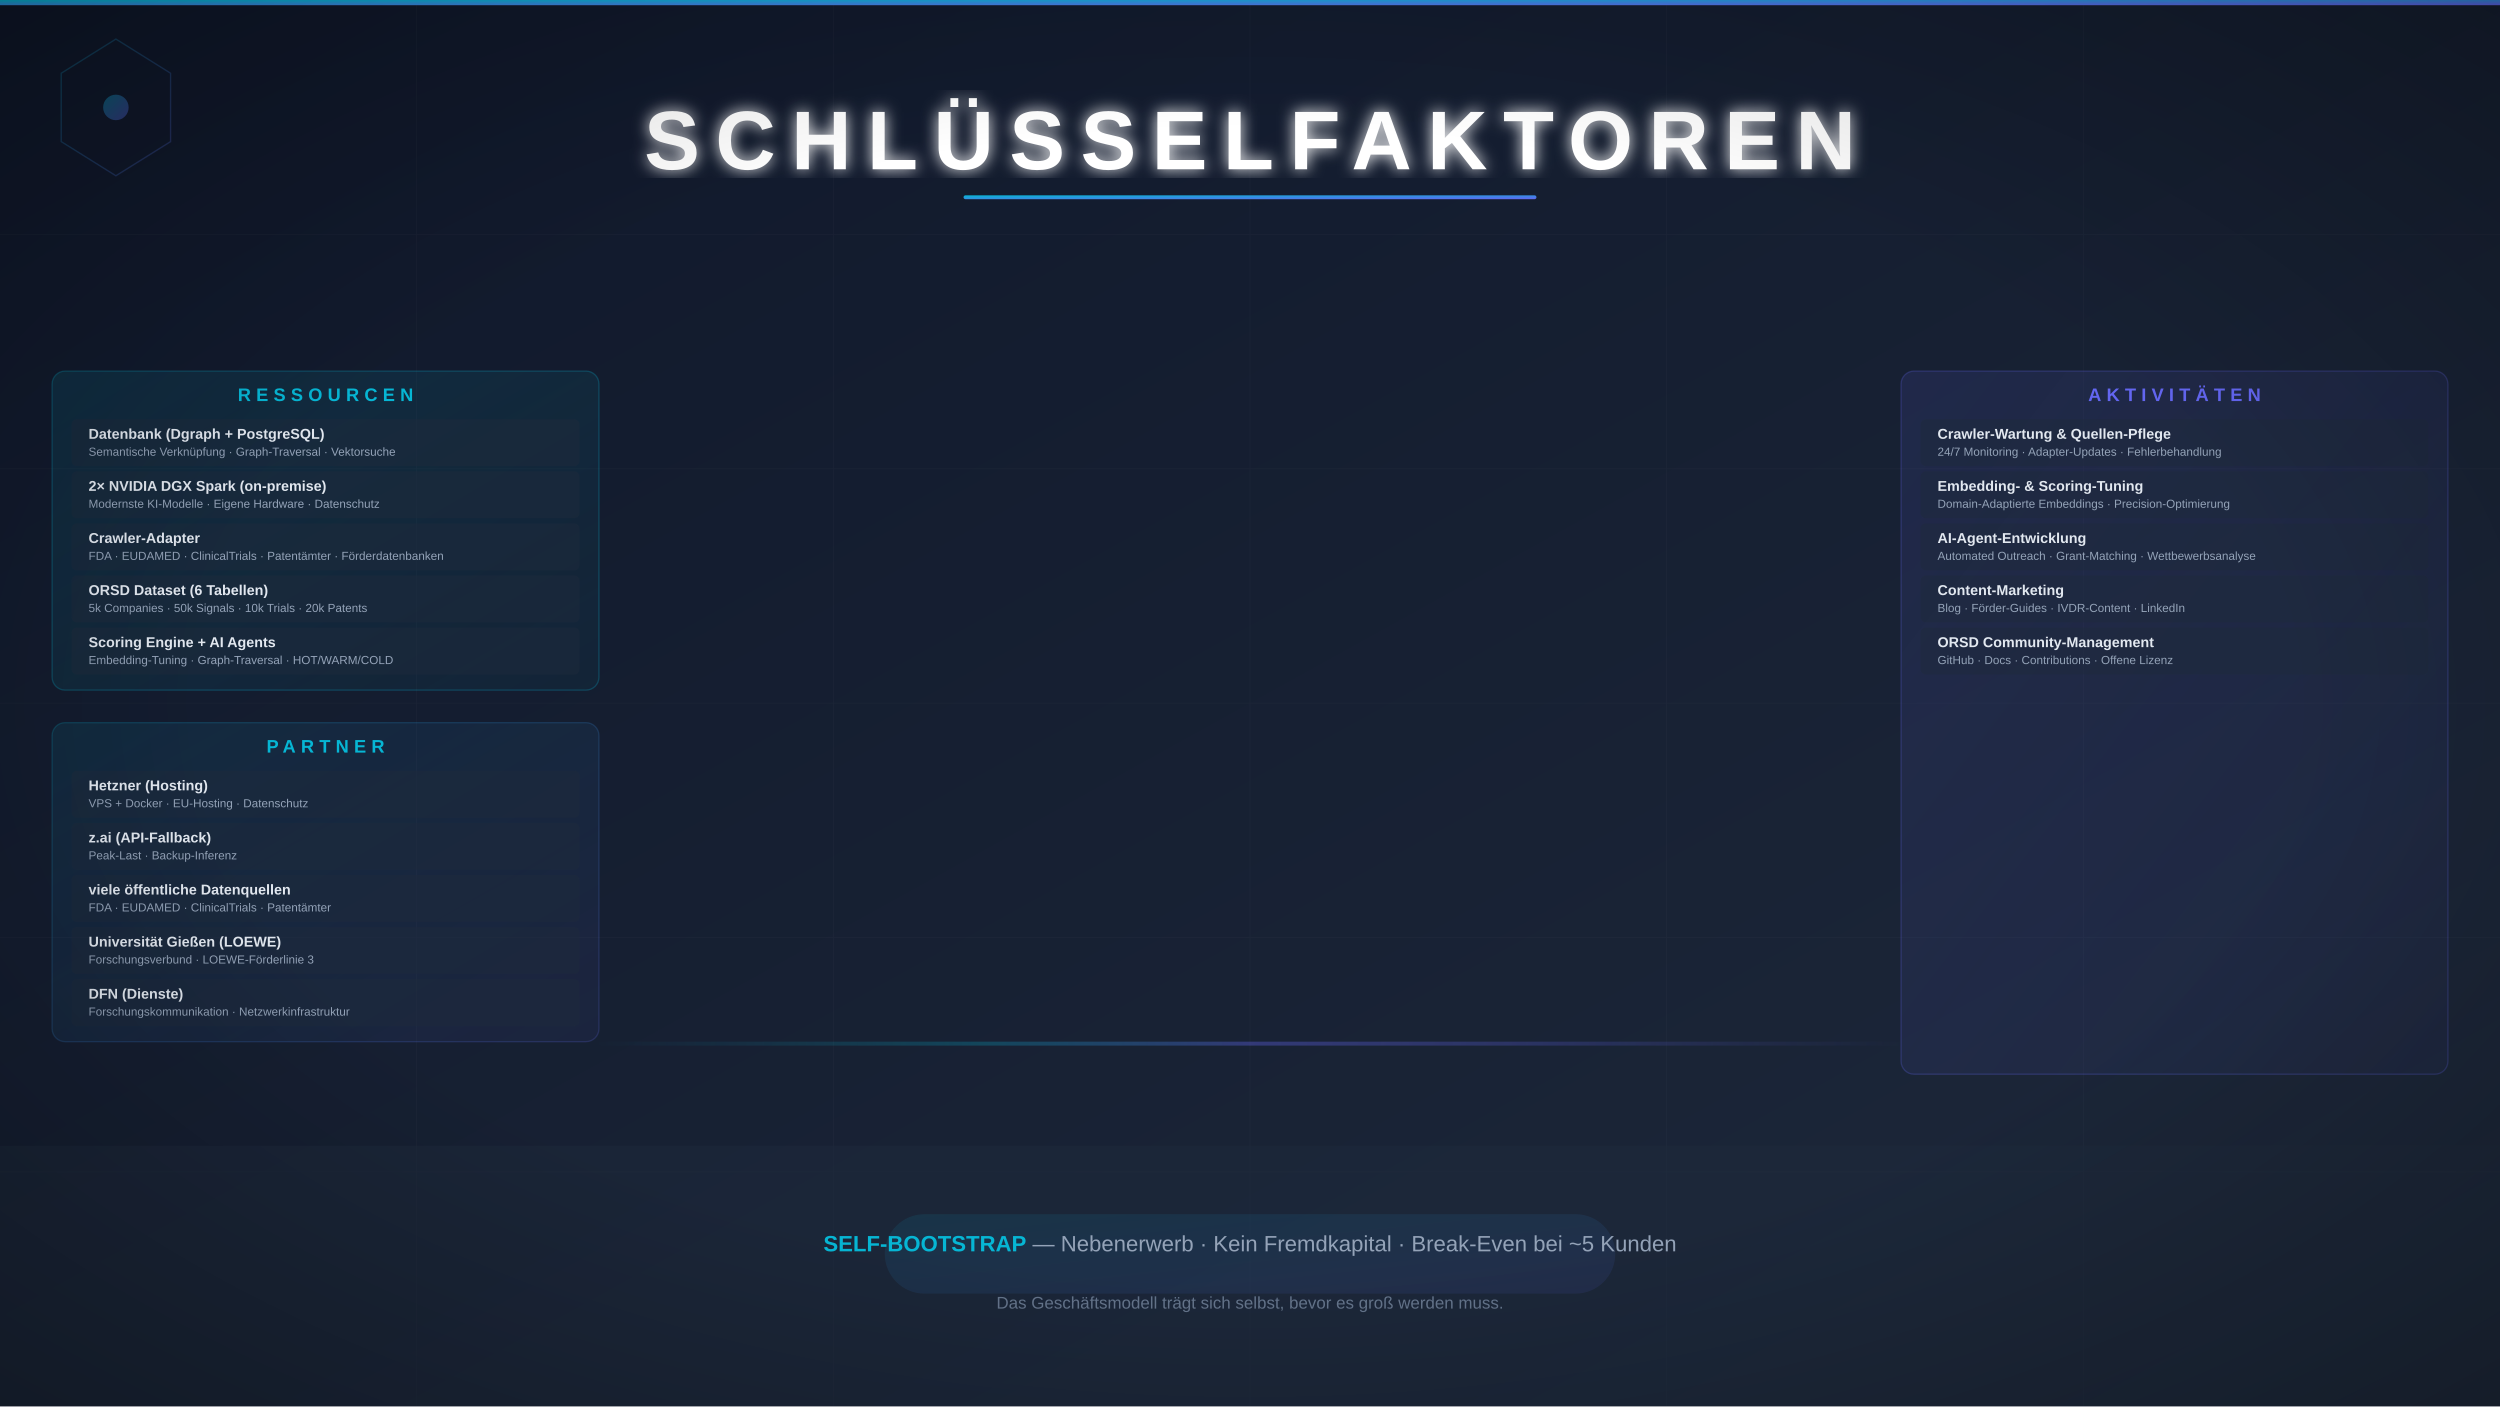
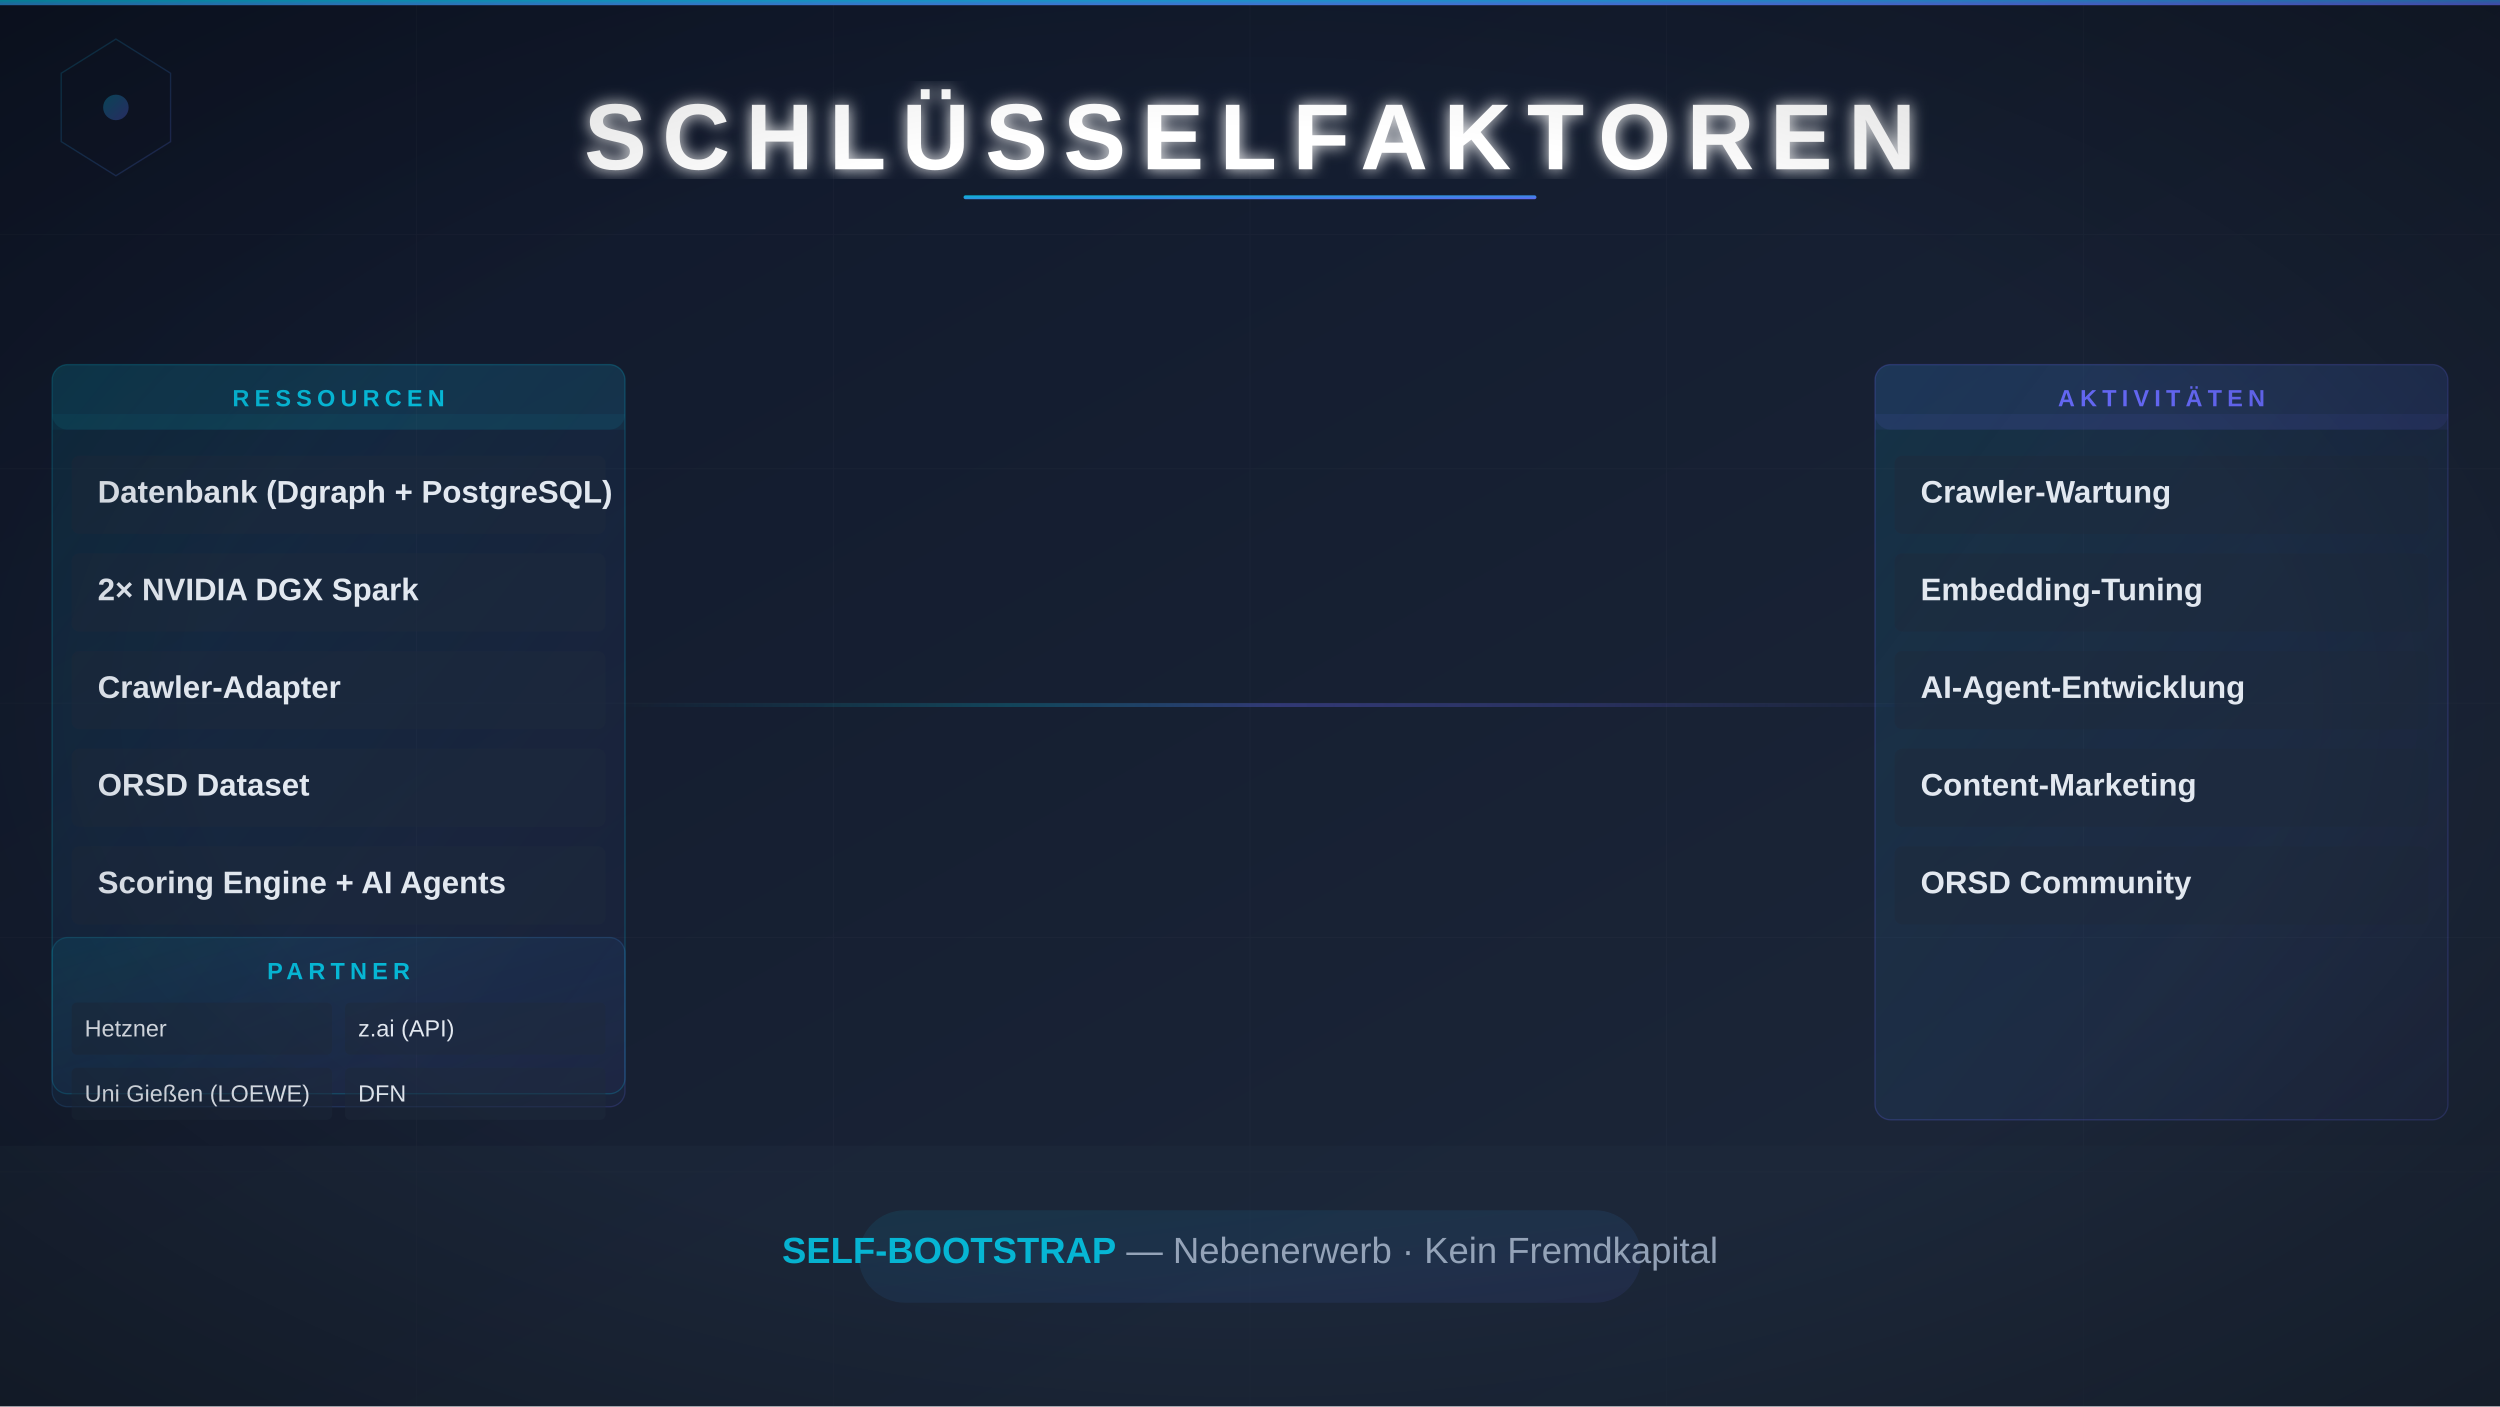
<svg xmlns="http://www.w3.org/2000/svg" viewBox="0 0 1920 1080" width="1920" height="1080">
  <defs>
    <linearGradient id="bg" x1="0%" y1="0%" x2="100%" y2="100%">
      <stop offset="0%" stop-color="#0f172a" />
      <stop offset="100%" stop-color="#1e293b" />
    </linearGradient>
    <linearGradient id="accent" x1="0%" y1="0%" x2="100%" y2="100%">
      <stop offset="0%" stop-color="#06b6d4" />
      <stop offset="100%" stop-color="#6366f1" />
    </linearGradient>
-     <linearGradient id="resGrad" x1="0%" y1="0%" x2="100%" y2="100%">
+     <linearGradient id="colGrad" x1="0%" y1="0%" x2="100%" y2="100%">
      <stop offset="0%" stop-color="#06b6d4" stop-opacity="0.12" />
-       <stop offset="100%" stop-color="#06b6d4" stop-opacity="0.04" />
-     </linearGradient>
-     <linearGradient id="actGrad" x1="0%" y1="0%" x2="100%" y2="100%">
-       <stop offset="0%" stop-color="#6366f1" stop-opacity="0.12" />
      <stop offset="100%" stop-color="#6366f1" stop-opacity="0.04" />
-     </linearGradient>
-     <linearGradient id="partGrad" x1="0%" y1="0%" x2="100%" y2="100%">
-       <stop offset="0%" stop-color="#06b6d4" stop-opacity="0.10" />
-       <stop offset="100%" stop-color="#6366f1" stop-opacity="0.06" />
    </linearGradient>
    <linearGradient id="connLine" x1="0%" y1="0%" x2="100%" y2="0%">
      <stop offset="0%" stop-color="#06b6d4" stop-opacity="0" />
      <stop offset="30%" stop-color="#06b6d4" stop-opacity="0.25" />
      <stop offset="50%" stop-color="#6366f1" stop-opacity="0.35" />
      <stop offset="70%" stop-color="#6366f1" stop-opacity="0.25" />
      <stop offset="100%" stop-color="#6366f1" stop-opacity="0" />
    </linearGradient>
    <filter id="glow">
      <feGaussianBlur stdDeviation="6" result="b" />
      <feMerge>
        <feMergeNode in="b" />
        <feMergeNode in="SourceGraphic" />
      </feMerge>
    </filter>
    <radialGradient id="vignette" cx="50%" cy="50%" r="75%">
      <stop offset="55%" stop-color="#000" stop-opacity="0" />
      <stop offset="100%" stop-color="#000" stop-opacity="0.35" />
    </radialGradient>
  </defs>
  <rect width="1920" height="1080" fill="url(#bg)" />
  <g opacity="0.03" stroke="#ffffff" stroke-width="0.5">
    <line x1="0" y1="180" x2="1920" y2="180" />
    <line x1="0" y1="360" x2="1920" y2="360" />
    <line x1="0" y1="540" x2="1920" y2="540" />
    <line x1="0" y1="720" x2="1920" y2="720" />
    <line x1="0" y1="900" x2="1920" y2="900" />
    <line x1="320" y1="0" x2="320" y2="1080" />
    <line x1="640" y1="0" x2="640" y2="1080" />
    <line x1="960" y1="0" x2="960" y2="1080" />
    <line x1="1280" y1="0" x2="1280" y2="1080" />
    <line x1="1600" y1="0" x2="1600" y2="1080" />
  </g>
  <rect x="0" y="0" width="1920" height="4" fill="url(#accent)" />
  <g transform="translate(40, 30) scale(0.35)">
    <polygon points="140,0 260,75 260,225 140,300 20,225 20,75" fill="none" stroke="url(#accent)" stroke-width="3" opacity="0.25" />
    <circle cx="140" cy="150" r="28" fill="url(#accent)" opacity="0.4" />
  </g>
-   <text x="960" y="130" font-family="'Segoe UI','Helvetica Neue',Arial,sans-serif" font-size="64" font-weight="700" fill="#ffffff" letter-spacing="12" text-anchor="middle" filter="url(#glow)">SCHLÜSSELFAKTOREN</text>
+   <text x="960" y="130" font-family="'Segoe UI','Helvetica Neue',Arial,sans-serif" font-size="72" font-weight="700" fill="#ffffff" letter-spacing="12" text-anchor="middle" filter="url(#glow)">SCHLÜSSELFAKTOREN</text>
  <rect x="740" y="150" width="440" height="3" fill="url(#accent)" rx="1.5" />
-   <rect x="40" y="285" width="420" height="245" rx="10" fill="url(#resGrad)" stroke="#06b6d4" stroke-width="1" stroke-opacity="0.25" />
-   <text x="250" y="308" font-family="'Segoe UI',Arial,sans-serif" font-size="14" font-weight="700" fill="#06b6d4" letter-spacing="4" text-anchor="middle">RESSOURCEN</text>
-   <rect x="55" y="322" width="390" height="36" rx="4" fill="#1e293b" opacity="0.5" />
-   <text x="68" y="337" font-family="'Segoe UI',Arial,sans-serif" font-size="11" font-weight="600" fill="#e2e8f0">Datenbank (Dgraph + PostgreSQL)</text>
-   <text x="68" y="350" font-family="'Segoe UI',Arial,sans-serif" font-size="9" fill="#94a3b8">Semantische Verknüpfung · Graph-Traversal · Vektorsuche</text>
-   <rect x="55" y="362" width="390" height="36" rx="4" fill="#1e293b" opacity="0.5" />
-   <text x="68" y="377" font-family="'Segoe UI',Arial,sans-serif" font-size="11" font-weight="600" fill="#e2e8f0">2× NVIDIA DGX Spark (on-premise)</text>
-   <text x="68" y="390" font-family="'Segoe UI',Arial,sans-serif" font-size="9" fill="#94a3b8">Modernste KI-Modelle · Eigene Hardware · Datenschutz</text>
-   <rect x="55" y="402" width="390" height="36" rx="4" fill="#1e293b" opacity="0.5" />
-   <text x="68" y="417" font-family="'Segoe UI',Arial,sans-serif" font-size="11" font-weight="600" fill="#e2e8f0">Crawler-Adapter</text>
-   <text x="68" y="430" font-family="'Segoe UI',Arial,sans-serif" font-size="9" fill="#94a3b8">FDA · EUDAMED · ClinicalTrials · Patentämter · Förderdatenbanken</text>
-   <rect x="55" y="442" width="390" height="36" rx="4" fill="#1e293b" opacity="0.5" />
-   <text x="68" y="457" font-family="'Segoe UI',Arial,sans-serif" font-size="11" font-weight="600" fill="#e2e8f0">ORSD Dataset (6 Tabellen)</text>
-   <text x="68" y="470" font-family="'Segoe UI',Arial,sans-serif" font-size="9" fill="#94a3b8">5k Companies · 50k Signals · 10k Trials · 20k Patents</text>
-   <rect x="55" y="482" width="390" height="36" rx="4" fill="#1e293b" opacity="0.5" />
-   <text x="68" y="497" font-family="'Segoe UI',Arial,sans-serif" font-size="11" font-weight="600" fill="#e2e8f0">Scoring Engine + AI Agents</text>
-   <text x="68" y="510" font-family="'Segoe UI',Arial,sans-serif" font-size="9" fill="#94a3b8">Embedding-Tuning · Graph-Traversal · HOT/WARM/COLD</text>
-   <rect x="40" y="555" width="420" height="245" rx="10" fill="url(#partGrad)" stroke="url(#accent)" stroke-width="1" stroke-opacity="0.2" />
-   <text x="250" y="578" font-family="'Segoe UI',Arial,sans-serif" font-size="14" font-weight="700" fill="#06b6d4" letter-spacing="4" text-anchor="middle">PARTNER</text>
-   <rect x="55" y="592" width="390" height="36" rx="4" fill="#1e293b" opacity="0.5" />
-   <text x="68" y="607" font-family="'Segoe UI',Arial,sans-serif" font-size="11" font-weight="600" fill="#e2e8f0">Hetzner (Hosting)</text>
-   <text x="68" y="620" font-family="'Segoe UI',Arial,sans-serif" font-size="9" fill="#94a3b8">VPS + Docker · EU-Hosting · Datenschutz</text>
-   <rect x="55" y="632" width="390" height="36" rx="4" fill="#1e293b" opacity="0.5" />
-   <text x="68" y="647" font-family="'Segoe UI',Arial,sans-serif" font-size="11" font-weight="600" fill="#e2e8f0">z.ai (API-Fallback)</text>
-   <text x="68" y="660" font-family="'Segoe UI',Arial,sans-serif" font-size="9" fill="#94a3b8">Peak-Last · Backup-Inferenz</text>
-   <rect x="55" y="672" width="390" height="36" rx="4" fill="#1e293b" opacity="0.5" />
-   <text x="68" y="687" font-family="'Segoe UI',Arial,sans-serif" font-size="11" font-weight="600" fill="#e2e8f0">viele öffentliche Datenquellen</text>
-   <text x="68" y="700" font-family="'Segoe UI',Arial,sans-serif" font-size="9" fill="#94a3b8">FDA · EUDAMED · ClinicalTrials · Patentämter</text>
-   <rect x="55" y="712" width="390" height="36" rx="4" fill="#1e293b" opacity="0.5" />
-   <text x="68" y="727" font-family="'Segoe UI',Arial,sans-serif" font-size="11" font-weight="600" fill="#e2e8f0">Universität Gießen (LOEWE)</text>
-   <text x="68" y="740" font-family="'Segoe UI',Arial,sans-serif" font-size="9" fill="#94a3b8">Forschungsverbund · LOEWE-Förderlinie 3</text>
-   <rect x="55" y="752" width="390" height="36" rx="4" fill="#1e293b" opacity="0.5" />
-   <text x="68" y="767" font-family="'Segoe UI',Arial,sans-serif" font-size="11" font-weight="600" fill="#e2e8f0">DFN (Dienste)</text>
-   <text x="68" y="780" font-family="'Segoe UI',Arial,sans-serif" font-size="9" fill="#94a3b8">Forschungskommunikation · Netzwerkinfrastruktur</text>
-   <rect x="460" y="800" width="1000" height="3" rx="1.5" fill="url(#connLine)" />
-   <rect x="1460" y="285" width="420" height="540" rx="10" fill="url(#actGrad)" stroke="#6366f1" stroke-width="1" stroke-opacity="0.25" />
-   <text x="1670" y="308" font-family="'Segoe UI',Arial,sans-serif" font-size="14" font-weight="700" fill="#6366f1" letter-spacing="4" text-anchor="middle">AKTIVITÄTEN</text>
-   <rect x="1475" y="322" width="390" height="36" rx="4" fill="#1e293b" opacity="0.5" />
-   <text x="1488" y="337" font-family="'Segoe UI',Arial,sans-serif" font-size="11" font-weight="600" fill="#e2e8f0">Crawler-Wartung &amp; Quellen-Pflege</text>
-   <text x="1488" y="350" font-family="'Segoe UI',Arial,sans-serif" font-size="9" fill="#94a3b8">24/7 Monitoring · Adapter-Updates · Fehlerbehandlung</text>
-   <rect x="1475" y="362" width="390" height="36" rx="4" fill="#1e293b" opacity="0.5" />
-   <text x="1488" y="377" font-family="'Segoe UI',Arial,sans-serif" font-size="11" font-weight="600" fill="#e2e8f0">Embedding- &amp; Scoring-Tuning</text>
-   <text x="1488" y="390" font-family="'Segoe UI',Arial,sans-serif" font-size="9" fill="#94a3b8">Domain-Adaptierte Embeddings · Precision-Optimierung</text>
-   <rect x="1475" y="402" width="390" height="36" rx="4" fill="#1e293b" opacity="0.5" />
-   <text x="1488" y="417" font-family="'Segoe UI',Arial,sans-serif" font-size="11" font-weight="600" fill="#e2e8f0">AI-Agent-Entwicklung</text>
-   <text x="1488" y="430" font-family="'Segoe UI',Arial,sans-serif" font-size="9" fill="#94a3b8">Automated Outreach · Grant-Matching · Wettbewerbsanalyse</text>
-   <rect x="1475" y="442" width="390" height="36" rx="4" fill="#1e293b" opacity="0.5" />
-   <text x="1488" y="457" font-family="'Segoe UI',Arial,sans-serif" font-size="11" font-weight="600" fill="#e2e8f0">Content-Marketing</text>
-   <text x="1488" y="470" font-family="'Segoe UI',Arial,sans-serif" font-size="9" fill="#94a3b8">Blog · Förder-Guides · IVDR-Content · LinkedIn</text>
-   <rect x="1475" y="482" width="390" height="36" rx="4" fill="#1e293b" opacity="0.5" />
-   <text x="1488" y="497" font-family="'Segoe UI',Arial,sans-serif" font-size="11" font-weight="600" fill="#e2e8f0">ORSD Community-Management</text>
-   <text x="1488" y="510" font-family="'Segoe UI',Arial,sans-serif" font-size="9" fill="#94a3b8">GitHub · Docs · Contributions · Offene Lizenz</text>
+   <rect x="40" y="280" width="440" height="560" rx="12" fill="url(#colGrad)" stroke="#06b6d4" stroke-width="1" stroke-opacity="0.25" />
+   <rect x="40" y="280" width="440" height="50" rx="12" fill="#06b6d4" opacity="0.1" />
+   <rect x="40" y="318" width="440" height="12" fill="#06b6d4" opacity="0.06" />
+   <text x="260" y="312" font-family="'Segoe UI',Arial,sans-serif" font-size="18" font-weight="700" fill="#06b6d4" letter-spacing="4" text-anchor="middle">RESSOURCEN</text>
+   <g transform="translate(55, 350)">
+     <rect x="0" y="0" width="410" height="60" rx="6" fill="#1e293b" opacity="0.5" />
+     <text x="20" y="36" font-family="'Segoe UI',Arial,sans-serif" font-size="24" font-weight="600" fill="#e2e8f0">Datenbank (Dgraph + PostgreSQL)</text>
+   </g>
+   <g transform="translate(55, 425)">
+     <rect x="0" y="0" width="410" height="60" rx="6" fill="#1e293b" opacity="0.5" />
+     <text x="20" y="36" font-family="'Segoe UI',Arial,sans-serif" font-size="24" font-weight="600" fill="#e2e8f0">2× NVIDIA DGX Spark</text>
+   </g>
+   <g transform="translate(55, 500)">
+     <rect x="0" y="0" width="410" height="60" rx="6" fill="#1e293b" opacity="0.5" />
+     <text x="20" y="36" font-family="'Segoe UI',Arial,sans-serif" font-size="24" font-weight="600" fill="#e2e8f0">Crawler-Adapter</text>
+   </g>
+   <g transform="translate(55, 575)">
+     <rect x="0" y="0" width="410" height="60" rx="6" fill="#1e293b" opacity="0.5" />
+     <text x="20" y="36" font-family="'Segoe UI',Arial,sans-serif" font-size="24" font-weight="600" fill="#e2e8f0">ORSD Dataset</text>
+   </g>
+   <g transform="translate(55, 650)">
+     <rect x="0" y="0" width="410" height="60" rx="6" fill="#1e293b" opacity="0.5" />
+     <text x="20" y="36" font-family="'Segoe UI',Arial,sans-serif" font-size="24" font-weight="600" fill="#e2e8f0">Scoring Engine + AI Agents</text>
+   </g>
+   <rect x="40" y="720" width="440" height="130" rx="12" fill="url(#colGrad)" stroke="url(#accent)" stroke-width="1" stroke-opacity="0.2" />
+   <text x="260" y="752" font-family="'Segoe UI',Arial,sans-serif" font-size="18" font-weight="700" fill="#06b6d4" letter-spacing="4" text-anchor="middle">PARTNER</text>
+   <g transform="translate(55, 770)">
+     <rect x="0" y="0" width="200" height="40" rx="4" fill="#1e293b" opacity="0.5" />
+     <text x="10" y="26" font-family="'Segoe UI',Arial,sans-serif" font-size="18" font-weight="500" fill="#e2e8f0">Hetzner</text>
+   </g>
+   <g transform="translate(265, 770)">
+     <rect x="0" y="0" width="200" height="40" rx="4" fill="#1e293b" opacity="0.5" />
+     <text x="10" y="26" font-family="'Segoe UI',Arial,sans-serif" font-size="18" font-weight="500" fill="#e2e8f0">z.ai (API)</text>
+   </g>
+   <g transform="translate(55, 820)">
+     <rect x="0" y="0" width="200" height="40" rx="4" fill="#1e293b" opacity="0.5" />
+     <text x="10" y="26" font-family="'Segoe UI',Arial,sans-serif" font-size="18" font-weight="500" fill="#e2e8f0">Uni Gießen (LOEWE)</text>
+   </g>
+   <g transform="translate(265, 820)">
+     <rect x="0" y="0" width="200" height="40" rx="4" fill="#1e293b" opacity="0.5" />
+     <text x="10" y="26" font-family="'Segoe UI',Arial,sans-serif" font-size="18" font-weight="500" fill="#e2e8f0">DFN</text>
+   </g>
+   <rect x="480" y="540" width="1000" height="3" rx="1.5" fill="url(#connLine)" />
+   <rect x="1440" y="280" width="440" height="580" rx="12" fill="url(#colGrad)" stroke="#6366f1" stroke-width="1" stroke-opacity="0.25" />
+   <rect x="1440" y="280" width="440" height="50" rx="12" fill="#6366f1" opacity="0.1" />
+   <rect x="1440" y="318" width="440" height="12" fill="#6366f1" opacity="0.08" />
+   <text x="1660" y="312" font-family="'Segoe UI',Arial,sans-serif" font-size="18" font-weight="700" fill="#6366f1" letter-spacing="4" text-anchor="middle">AKTIVITÄTEN</text>
+   <g transform="translate(1455, 350)">
+     <rect x="0" y="0" width="410" height="60" rx="6" fill="#1e293b" opacity="0.5" />
+     <text x="20" y="36" font-family="'Segoe UI',Arial,sans-serif" font-size="24" font-weight="600" fill="#e2e8f0">Crawler-Wartung</text>
+   </g>
+   <g transform="translate(1455, 425)">
+     <rect x="0" y="0" width="410" height="60" rx="6" fill="#1e293b" opacity="0.5" />
+     <text x="20" y="36" font-family="'Segoe UI',Arial,sans-serif" font-size="24" font-weight="600" fill="#e2e8f0">Embedding-Tuning</text>
+   </g>
+   <g transform="translate(1455, 500)">
+     <rect x="0" y="0" width="410" height="60" rx="6" fill="#1e293b" opacity="0.5" />
+     <text x="20" y="36" font-family="'Segoe UI',Arial,sans-serif" font-size="24" font-weight="600" fill="#e2e8f0">AI-Agent-Entwicklung</text>
+   </g>
+   <g transform="translate(1455, 575)">
+     <rect x="0" y="0" width="410" height="60" rx="6" fill="#1e293b" opacity="0.5" />
+     <text x="20" y="36" font-family="'Segoe UI',Arial,sans-serif" font-size="24" font-weight="600" fill="#e2e8f0">Content-Marketing</text>
+   </g>
+   <g transform="translate(1455, 650)">
+     <rect x="0" y="0" width="410" height="60" rx="6" fill="#1e293b" opacity="0.5" />
+     <text x="20" y="36" font-family="'Segoe UI',Arial,sans-serif" font-size="24" font-weight="600" fill="#e2e8f0">ORSD Community</text>
+   </g>
  <rect x="0" y="880" width="1920" height="200" fill="#1e293b" opacity="0.5" />
  <g transform="translate(960, 955)">
-     <rect x="-280" y="-22" width="560" height="60" rx="30" fill="url(#accent)" opacity="0.10" stroke="url(#accent)" stroke-width="1" />
-     <text x="0" y="6" font-family="'Segoe UI',Arial,sans-serif" font-size="17" fill="#e2e8f0" text-anchor="middle">
+     <rect x="-300" y="-25" width="600" height="70" rx="35" fill="url(#accent)" opacity="0.10" stroke="url(#accent)" stroke-width="1" />
+     <text x="0" y="15" font-family="'Segoe UI',Arial,sans-serif" font-size="28" fill="#e2e8f0" text-anchor="middle">
      <tspan font-weight="700" fill="#06b6d4">SELF-BOOTSTRAP</tspan>
-       <tspan fill="#94a3b8"> — Nebenerwerb · Kein Fremdkapital · Break-Even bei ~5 Kunden</tspan>
+       <tspan fill="#94a3b8"> — Nebenerwerb · Kein Fremdkapital</tspan>
    </text>
  </g>
-   <text x="960" y="1005" font-family="'Segoe UI',Arial,sans-serif" font-size="13" fill="#64748b" text-anchor="middle">Das Geschäftsmodell trägt sich selbst, bevor es groß werden muss.</text>
  <rect width="1920" height="1080" fill="url(#vignette)" pointer-events="none" />
</svg>
